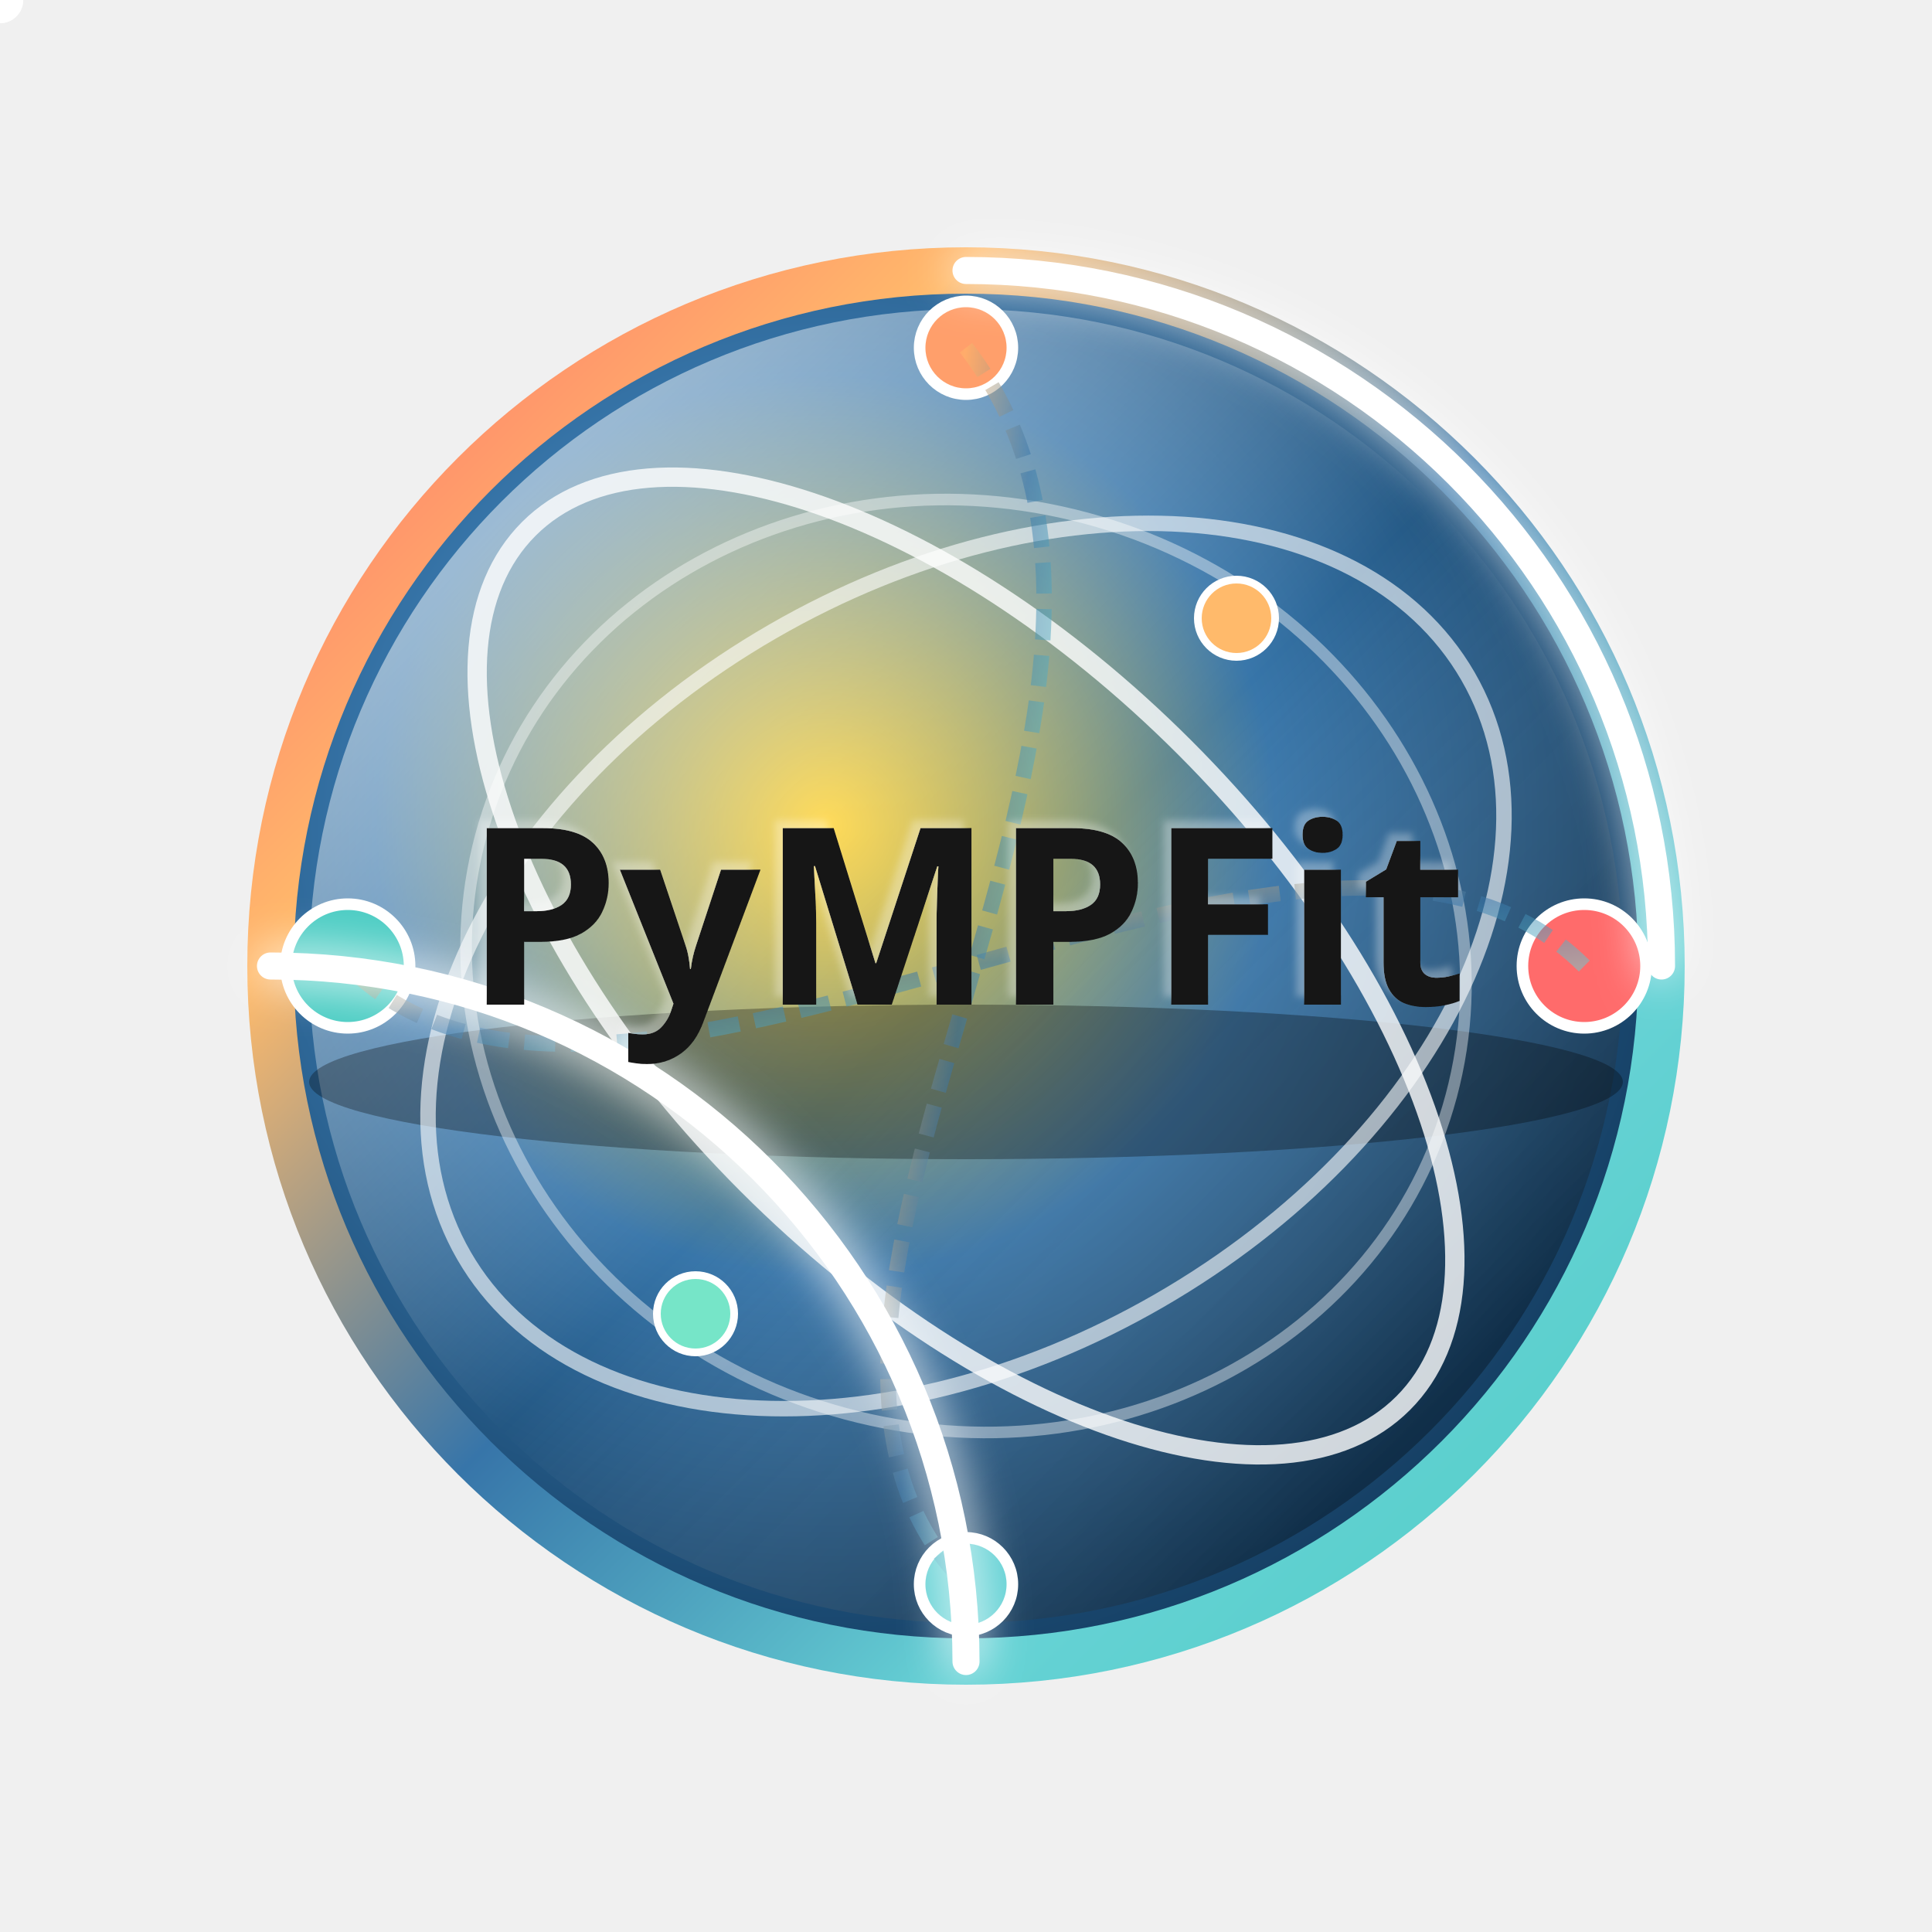
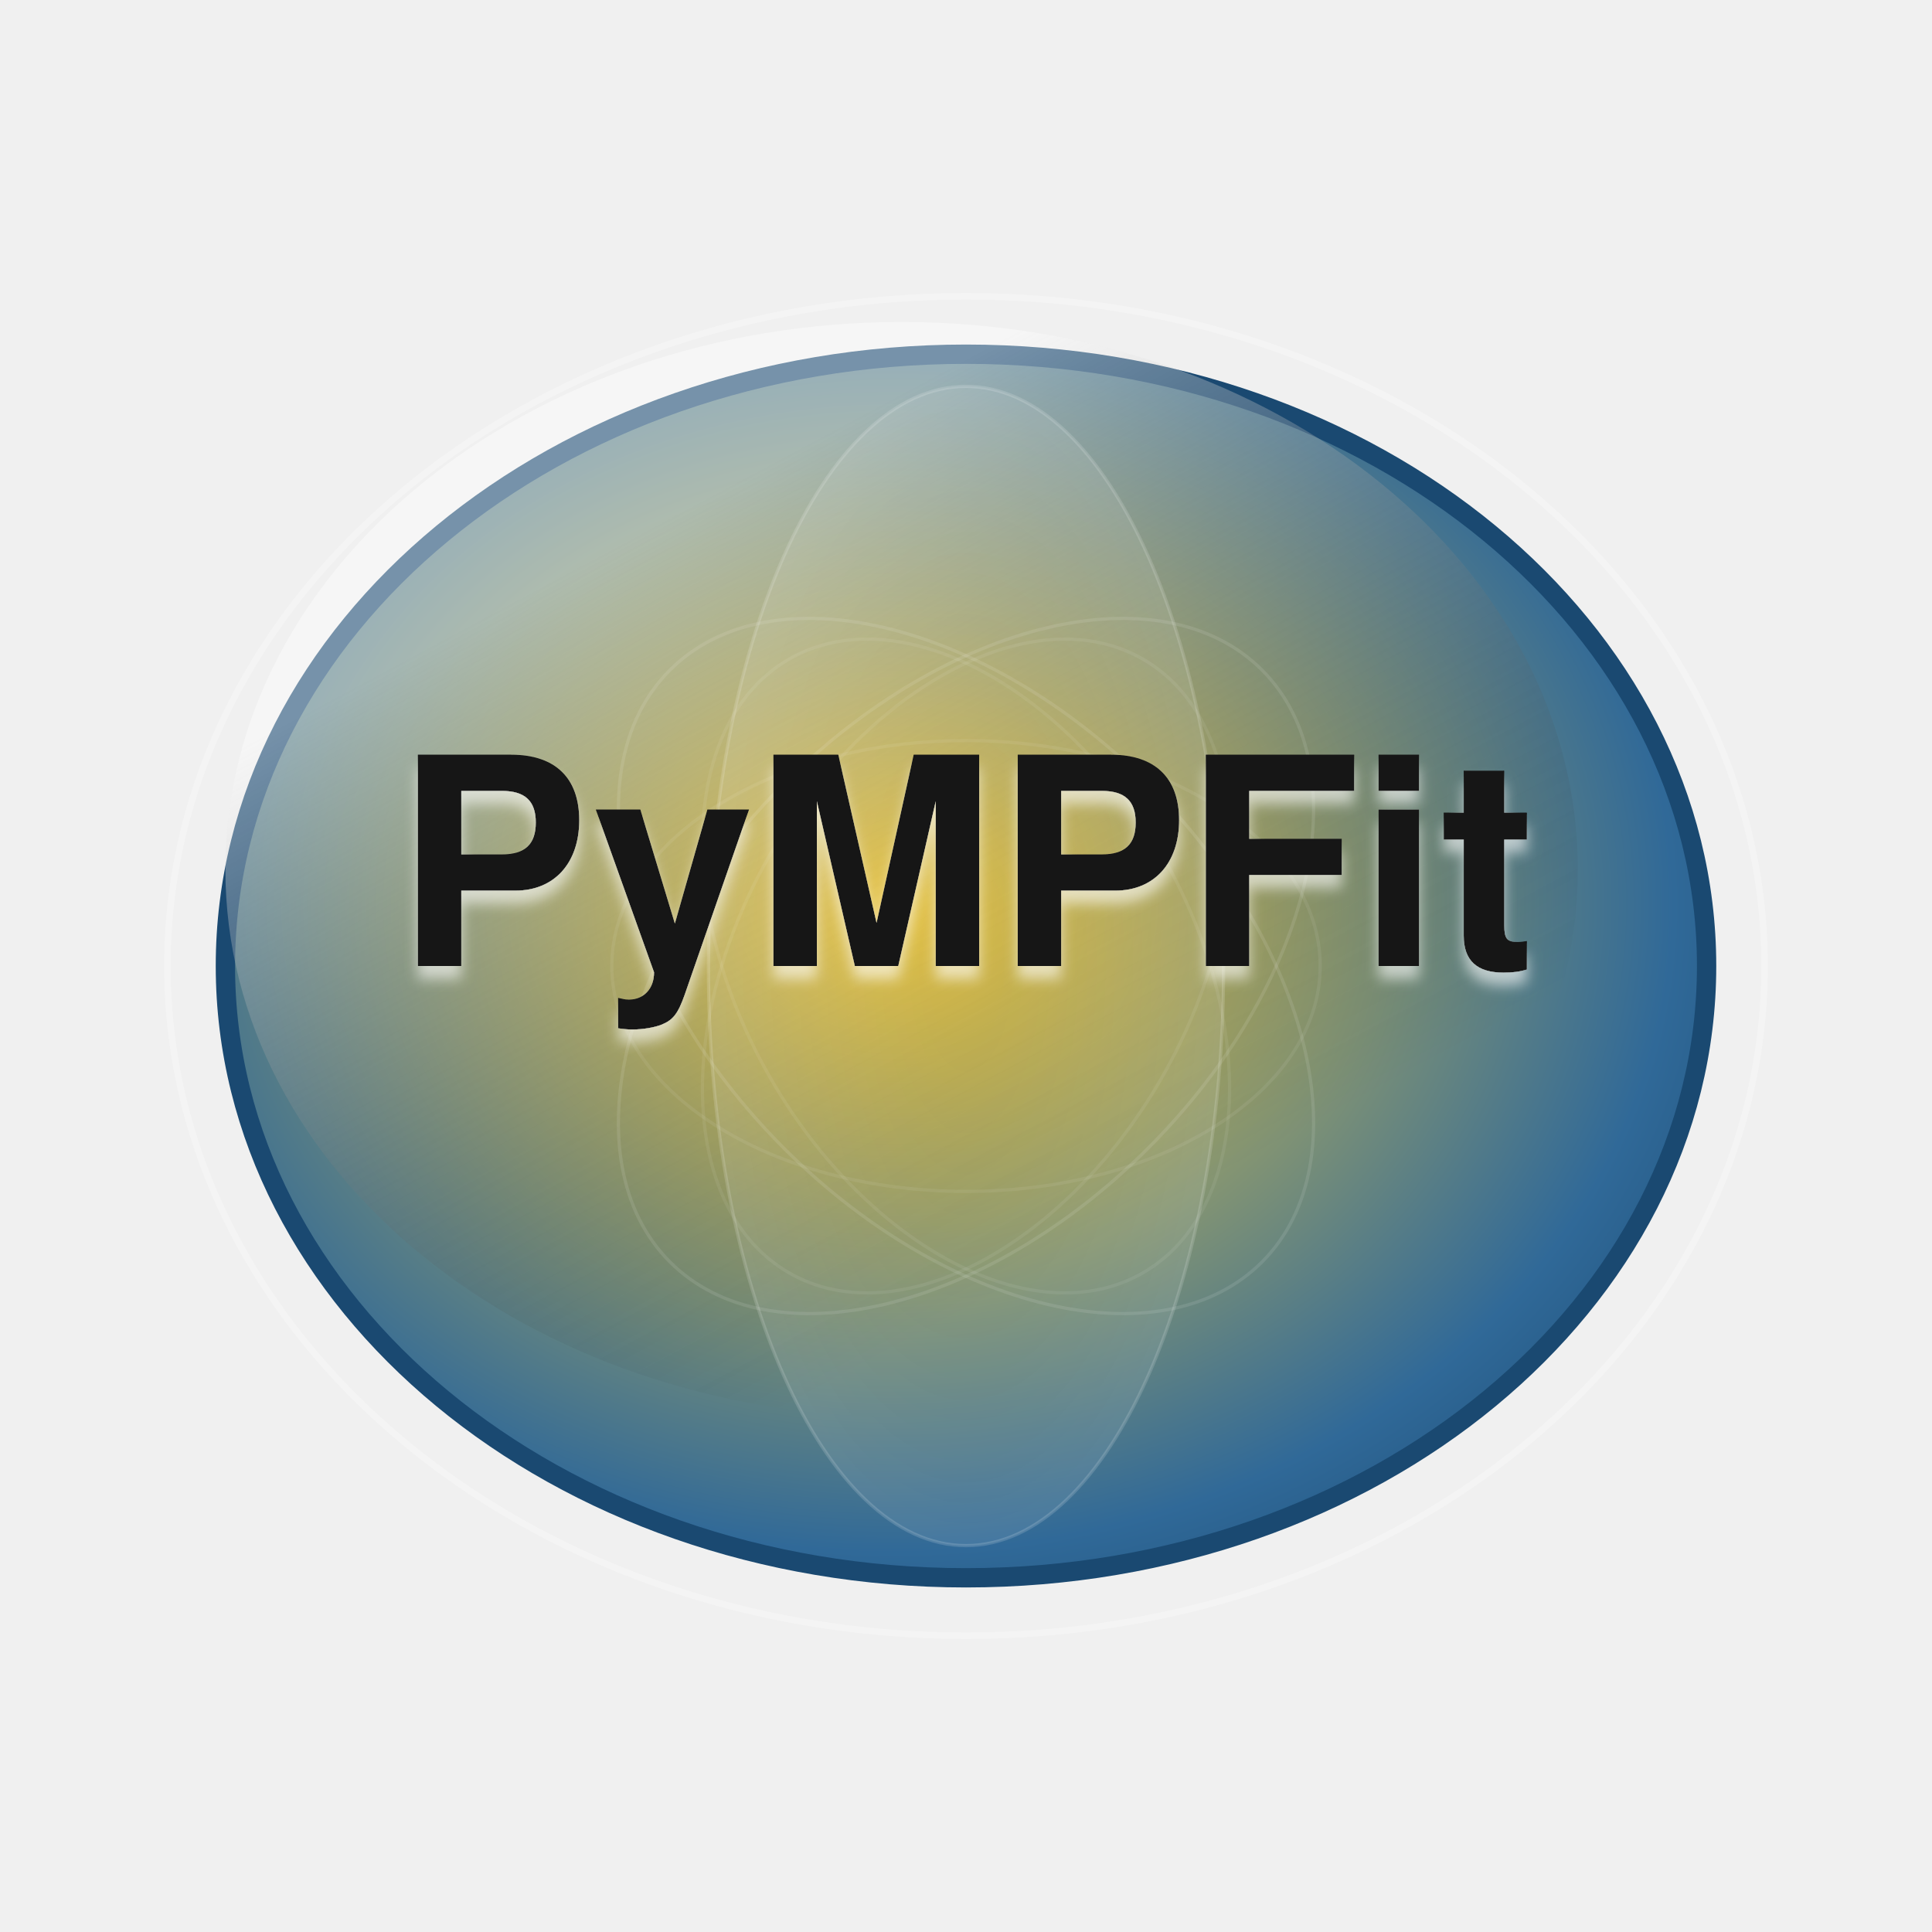
- <svg xmlns="http://www.w3.org/2000/svg" version="1.1" baseProfile="full" width="250" height="250" viewBox="0 0 250 250">
+ <svg xmlns="http://www.w3.org/2000/svg" version="1.1" baseProfile="full" width="300" height="300" viewBox="0 0 300 300">
  <defs>
-     <radialGradient id="electrostaticGradient" cx="40%" cy="40%" r="80%">
+     <radialGradient id="coreGradient" cx="45%" cy="45%" r="70%">
      <stop offset="0%" stop-color="#FFD43B" />
-       <stop offset="40%" stop-color="#3775A9" />
-       <stop offset="70%" stop-color="#1A4971" />
-       <stop offset="100%" stop-color="#0A2540" />
+       <stop offset="75%" stop-color="#306998" />
+       <stop offset="100%" stop-color="#1A4971" />
    </radialGradient>
-     <filter id="text3D" x="-30%" y="-30%" width="160%" height="160%">
-       <feDropShadow dx="0" dy="3" stdDeviation="2" flood-color="#000" flood-opacity="0.7" />
-       <feDropShadow dx="1" dy="1" stdDeviation="1" flood-color="#000" flood-opacity="0.5" />
-       <feDropShadow dx="-1" dy="-1" stdDeviation="0.5" flood-color="#fff" flood-opacity="0.3" />
+     <filter id="textEffect" x="-20%" y="-20%" width="140%" height="140%">
+       <feDropShadow dx="0" dy="2" stdDeviation="1" flood-color="#ffffff" flood-opacity="0.6" />
    </filter>
-     <filter id="orbitalGlow" x="-30%" y="-30%" width="160%" height="160%">
-       <feGaussianBlur stdDeviation="3" result="blur" />
-       <feComposite in="SourceGraphic" in2="blur" operator="over" />
-     </filter>
-     <linearGradient id="sphereHighlight" x1="15%" y1="15%" x2="85%" y2="85%">
-       <stop offset="0%" stop-color="rgba(255,255,255,0.5)" />
-       <stop offset="50%" stop-color="rgba(255,255,255,0)" />
-       <stop offset="100%" stop-color="rgba(0,0,0,0.3)" />
+     <linearGradient id="highlightGradient" x1="30%" y1="20%" x2="70%" y2="80%">
+       <stop offset="0%" stop-color="rgba(255,255,255,0.4)" />
+       <stop offset="100%" stop-color="rgba(0,0,0,0)" />
    </linearGradient>
-     <linearGradient id="multipoleGradient" x1="0%" y1="0%" x2="100%" y2="100%">
-       <stop offset="0%" stop-color="#FF6B6B" />
-       <stop offset="25%" stop-color="#FFBA6B" />
-       <stop offset="50%" stop-color="#3775A9" />
-       <stop offset="75%" stop-color="#66D2D5" />
-       <stop offset="100%" stop-color="#4ECDC4" />
-     </linearGradient>
+     <radialGradient id="radiationGradient" cx="50%" cy="50%" r="65%">
+       <stop offset="10%" stop-color="rgba(255,255,255,0)" />
+       <stop offset="80%" stop-color="rgba(255,255,255,0.1)" />
+       <stop offset="95%" stop-color="rgba(255,255,255,0.2)" />
+       <stop offset="100%" stop-color="rgba(255,255,255,0)" />
+     </radialGradient>
  </defs>
-   <circle cx="125" cy="125" r="90" fill="url(#electrostaticGradient)" stroke="url(#multipoleGradient)" stroke-width="6" />
-   <circle cx="125" cy="125" r="85" fill="url(#sphereHighlight)" stroke="none" />
-   <ellipse cx="125" cy="140" rx="85" ry="10" fill="rgba(0,0,0,0.3)" stroke="none" />
-   <ellipse cx="125" cy="125" rx="80" ry="40" fill="none" stroke="#ffffff" stroke-width="2.5" stroke-opacity="0.8" transform="rotate(45 125 125)" />
-   <ellipse cx="125" cy="125" rx="75" ry="50" fill="none" stroke="#ffffff" stroke-width="2" stroke-opacity="0.6" transform="rotate(-30 125 125)" />
-   <ellipse cx="125" cy="125" rx="65" ry="60" fill="none" stroke="#ffffff" stroke-width="1.5" stroke-opacity="0.4" transform="rotate(15 125 125)" />
-   <circle cx="205" cy="125" r="8" fill="#FF6B6B" stroke="#ffffff" stroke-width="1.5">
-     <animate attributeName="opacity" values="0.7;1;0.7" dur="3s" repeatCount="indefinite" />
-   </circle>
-   <circle cx="125" cy="45" r="6" fill="#FF9F6B" stroke="#ffffff" stroke-width="1.5">
-     <animate attributeName="opacity" values="0.8;1;0.8" dur="4s" repeatCount="indefinite" />
-   </circle>
-   <circle cx="160" cy="80" r="5" fill="#FFBA6B" stroke="#ffffff" stroke-width="1">
-     <animate attributeName="opacity" values="0.6;0.9;0.6" dur="3.5s" repeatCount="indefinite" />
-   </circle>
-   <circle cx="45" cy="125" r="8" fill="#4ECDC4" stroke="#ffffff" stroke-width="1.5">
-     <animate attributeName="opacity" values="0.7;1;0.7" dur="3s" repeatCount="indefinite" />
-   </circle>
-   <circle cx="125" cy="205" r="6" fill="#66D2D5" stroke="#ffffff" stroke-width="1.5">
-     <animate attributeName="opacity" values="0.8;1;0.8" dur="4s" repeatCount="indefinite" />
-   </circle>
-   <circle cx="90" cy="170" r="5" fill="#76E5C8" stroke="#ffffff" stroke-width="1">
-     <animate attributeName="opacity" values="0.6;0.9;0.6" dur="3.5s" repeatCount="indefinite" />
-   </circle>
-   <path d="M 205 125 C 170 90, 80 160, 45 125" fill="none" stroke="url(#multipoleGradient)" stroke-width="2" stroke-opacity="0.5" stroke-dasharray="4,2" />
-   <path d="M 125 45 C 160 90, 90 170, 125 205" fill="none" stroke="url(#multipoleGradient)" stroke-width="2" stroke-opacity="0.5" stroke-dasharray="4,2" />
-   <path d="M 125 35         A 90 90 0 0 1 215 125" fill="none" stroke="#ffffff" stroke-width="3.5" stroke-linecap="round" filter="url(#orbitalGlow)" />
-   <path d="M 125 215         A 90 90 0 0 0 35 125" fill="none" stroke="#ffffff" stroke-width="3.5" stroke-linecap="round" filter="url(#orbitalGlow)" />
-   <text x="125" y="130" font-family="'Arial Black', Gadget, sans-serif" font-size="32" fill="#121212" text-anchor="middle" alignment-baseline="middle" font-weight="bold" filter="url(#text3D)">
+   <ellipse cx="150" cy="150" rx="115" ry="95" fill="url(#coreGradient)" stroke="#1A4971" stroke-width="3" />
+   <ellipse cx="140" cy="135" rx="105" ry="85" fill="url(#highlightGradient)" stroke="none" />
+   <path d="M 150,150 m -90,0 a 90,40 0 1,0 180,0 a 90,40 0 1,0 -180,0" fill="url(#radiationGradient)" stroke="rgba(255,255,255,0.15)" stroke-width="0.5" transform="rotate(90 150 150)" />
+   <path d="M 150,150 m -65,0 a 65,40 0 1,0 130,0 a 65,40 0 1,0 -130,0" fill="none" stroke="rgba(255,255,255,0.1)" stroke-width="0.5" transform="rotate(45 150 150)" />
+   <path d="M 150,150 m -65,0 a 65,40 0 1,0 130,0 a 65,40 0 1,0 -130,0" fill="none" stroke="rgba(255,255,255,0.1)" stroke-width="0.5" transform="rotate(135 150 150)" />
+   <path d="M 150,150 m -55,0 a 55,35 0 1,0 110,0 a 55,35 0 1,0 -110,0" fill="none" stroke="rgba(255,255,255,0.07)" stroke-width="0.5" transform="rotate(0 150 150)" />
+   <path d="M 150,150 m -55,0 a 55,35 0 1,0 110,0 a 55,35 0 1,0 -110,0" fill="none" stroke="rgba(255,255,255,0.07)" stroke-width="0.5" transform="rotate(60 150 150)" />
+   <path d="M 150,150 m -55,0 a 55,35 0 1,0 110,0 a 55,35 0 1,0 -110,0" fill="none" stroke="rgba(255,255,255,0.07)" stroke-width="0.5" transform="rotate(120 150 150)" />
+   <ellipse cx="150" cy="150" rx="124" ry="104" fill="none" stroke="#ffffff" stroke-width="1" stroke-opacity="0.3" />
+   <text x="150" y="150" font-family="'Trebuchet MS', Helvetica, sans-serif" font-size="45" fill="#121212" text-anchor="middle" alignment-baseline="middle" font-weight="bold" filter="url(#textEffect)">
    PyMPFit
  </text>
-   <circle cx="0" cy="0" r="3" fill="#ffffff">
-     <animateMotion path="M 125 35 A 90 90 0 0 1 215 125" dur="4s" repeatCount="indefinite" />
-   </circle>
-   <circle cx="0" cy="0" r="3" fill="#ffffff">
-     <animateMotion path="M 125 215 A 90 90 0 0 0 35 125" dur="5s" repeatCount="indefinite" />
-   </circle>
</svg>
